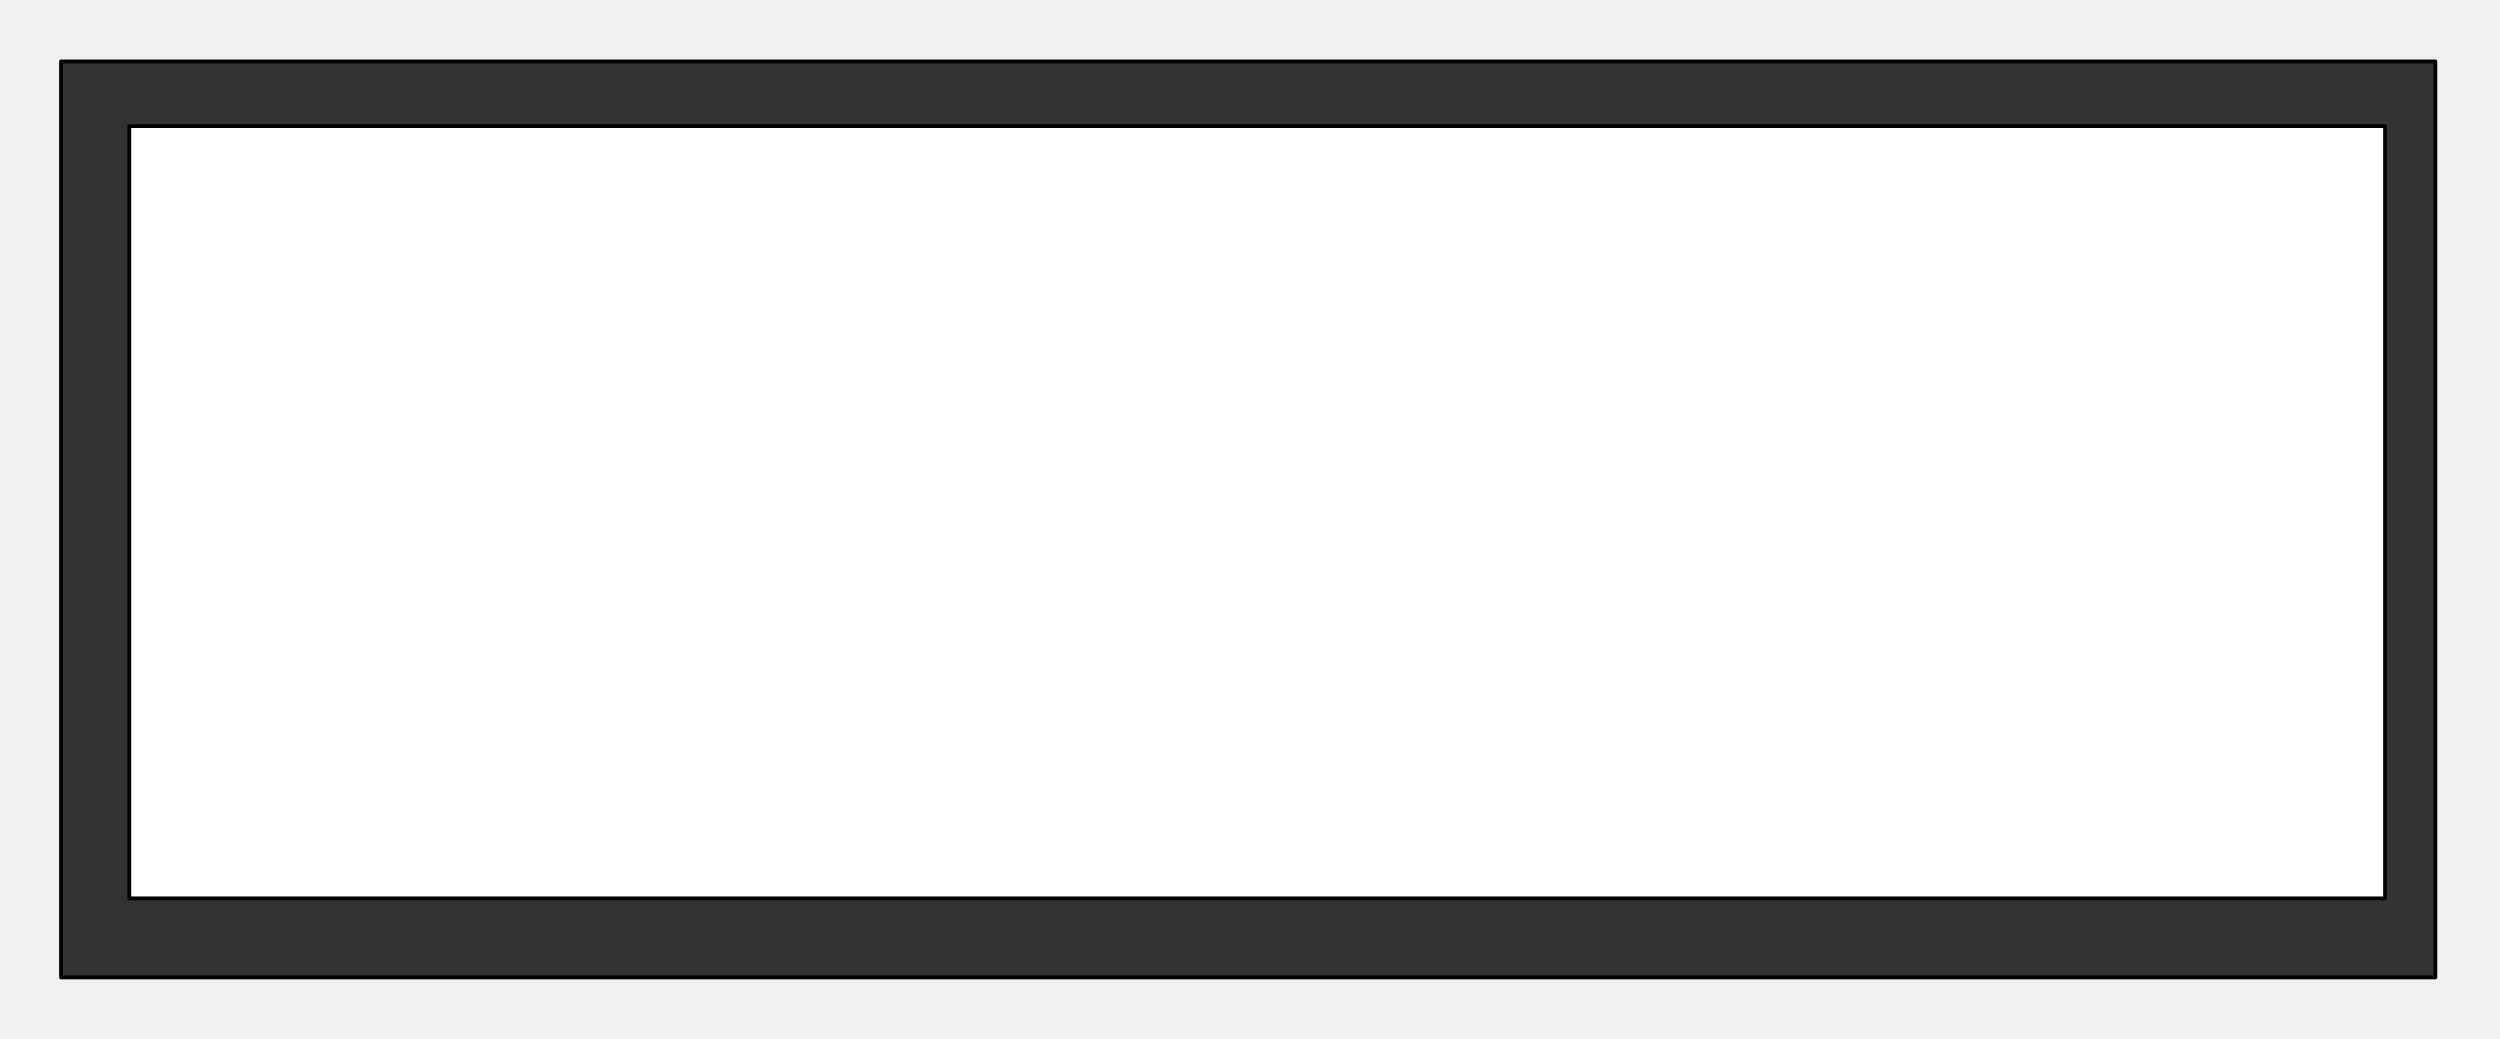
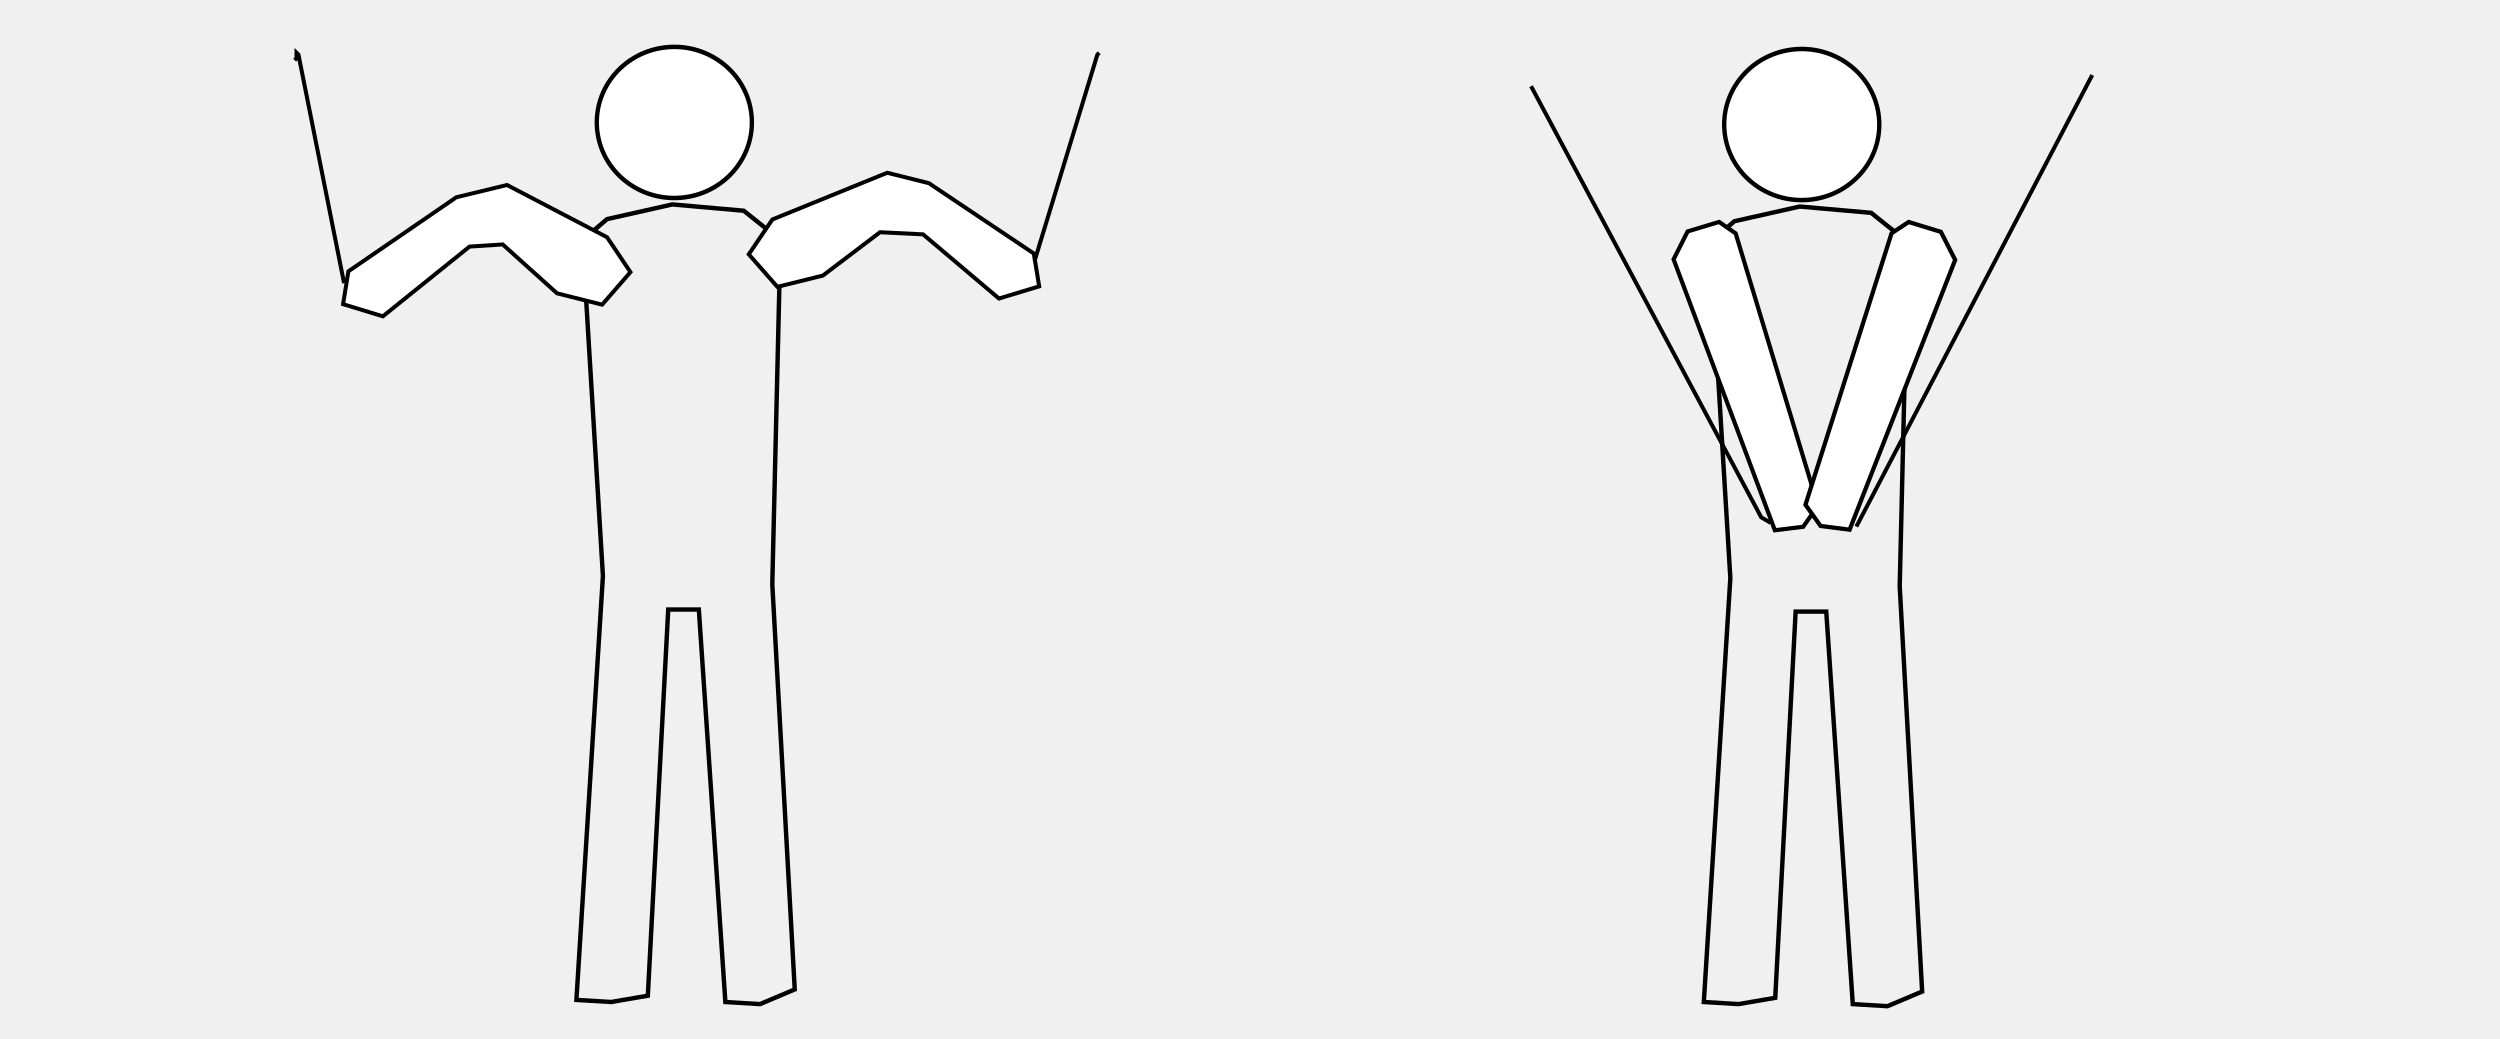
<svg xmlns="http://www.w3.org/2000/svg" width="650" height="270" id="svg2" version="1.1">
  <defs id="defs3382" />
  <style type="text/css" id="style3362">
		.equipment {fill:#4d4d4d;stroke:#000000;stroke-opacity:1}
		.body { fill:#ffffff;stroke:#000000;stroke-opacity:1 }
		.arrow { fill:#ff0000;stroke:#000000;stroke-opacity:1 }
	</style>
-   <rect style="fill:#333333;fill-opacity:1;stroke:#000000;stroke-width:1;stroke-linecap:round;stroke-linejoin:round;stroke-miterlimit:4;stroke-opacity:1;stroke-dasharray:none" id="rect3043" width="617.313" height="238.147" x="15.876" y="15.977" />
-   <rect style="fill:#ffffff;fill-opacity:1;stroke:#000000;stroke-width:1;stroke-linecap:round;stroke-linejoin:round;stroke-miterlimit:4;stroke-opacity:1;stroke-dasharray:none" id="rect3045" width="586.494" height="200.79" x="33.621" y="32.787" />
+   <path style="fill:#ffffff;fill-opacity:1;stroke:#000000;stroke-width:1;stroke-linecap:round;stroke-linejoin:round;stroke-miterlimit:4;stroke-opacity:1;stroke-dasharray:none" id="path4059" d="m 74.645,52.805 a 17.744,16.81 0 1 1 -0.008,-0.086" transform="matrix(1.13619,0,0,1.168648,110.6022,-31.54915)" />
+   <path style="fill:none;stroke:#000000;stroke-width:1.152px;stroke-linecap:butt;stroke-linejoin:miter;stroke-opacity:1" d="m 151.454,62.43 6.367,-5.457 16.978,-3.82 18.569,1.637 9.55,7.64 -2.122,89.496 5.836,105.321 -9.019,3.82 -9.019,-0.546 -6.897,-102.047 -7.958,0 -5.306,100.41 -9.55,1.637 -9.019,-0.546 6.897,-110.232 z" id="path4061" />
+   <path style="fill:#ffffff;fill-opacity:1;stroke:#000000;stroke-width:1;stroke-linecap:round;stroke-linejoin:round;stroke-miterlimit:4;stroke-opacity:1;stroke-dasharray:none" id="path4059-2" d="m 74.645,52.805 a 17.744,16.81 0 1 1 -0.008,-0.086" transform="matrix(1.13619,0,0,1.168648,403.7302,-31.00287)" />
+   <path style="fill:none;stroke:#000000;stroke-width:1.152px;stroke-linecap:butt;stroke-linejoin:miter;stroke-opacity:1" d="m 444.582,62.976 6.367,-5.457 16.978,-3.82 18.569,1.637 9.55,7.64 -2.122,89.496 5.836,105.321 -9.019,3.82 -9.019,-0.546 -6.897,-102.047 -7.958,0 -5.305,100.41 -9.55,1.637 -9.019,-0.546 6.897,-110.232 z" id="path4061-6" />
+   <path style="fill:#ffffff;stroke:#000000;stroke-width:1.047px;stroke-linecap:butt;stroke-linejoin:miter;stroke-opacity:1" d="m 194.682,66.118 7.434,8.466 11.838,-2.944 14.858,-11.263 11.188,0.557 19.731,16.682 10.457,-3.166 -1.397,-8.534 -27.292,-18.293 -10.835,-2.703 -29.848,12.142 z" id="path4323" />
+   <path style="fill:#ffffff;stroke:#000000;stroke-width:1.041px;stroke-linecap:butt;stroke-linejoin:miter;stroke-opacity:1" d="m 163.911,70.746 -7.356,8.468 -11.713,-2.944 -14.144,-12.714 -8.629,0.557 -22.522,18.134 -10.347,-3.166 1.383,-8.536 28.072,-19.262 13.163,-3.186 26.024,13.594 z" id="path4323-4" />
+   <path style="fill:none;stroke:#000000;stroke-width:1.047px;stroke-linecap:butt;stroke-linejoin:miter;stroke-opacity:1" d="M 89.463,73.627 77.593,14.201 77.098,13.718 l 0,0.966 0,0.483 -0.495,0.483" id="path5111" />
+   <path style="fill:none;stroke:#000000;stroke-width:1.047px;stroke-linecap:butt;stroke-linejoin:miter;stroke-opacity:1" d="M 268.994,67.829 285.315,14.201 285.809,13.718" id="path5113" />
+   <path style="fill:none;stroke:#000000;stroke-width:1.047px;stroke-linecap:butt;stroke-linejoin:miter;stroke-opacity:1" d="M 460.395,135.952 457.922,134.502 398.078,22.414" id="path5115" />
+   <path style="fill:none;stroke:#000000;stroke-width:1.047px;stroke-linecap:butt;stroke-linejoin:miter;stroke-opacity:1" d="M 482.651,136.918 543.978,19.515" id="path5117" />
+   <path style="fill:#ffffff;stroke:#000000;stroke-width:1.091px;stroke-linecap:butt;stroke-linejoin:miter;stroke-opacity:1" d="m 438.789,60.167 -3.654,7.259 26.329,70.438 7.351,-0.898 3.852,-5.463 -21.396,-70.82 -4.308,-2.981 z" id="path5119" />
+   <path style="fill:#ffffff;stroke:#000000;stroke-width:1.105px;stroke-linecap:butt;stroke-linejoin:miter;stroke-opacity:1" d="m 504.631,60.281 3.712,7.303 -27.448,70.143 -7.546,-0.983 -3.926,-5.508 22.382,-70.582 4.443,-2.932 z" id="path5119-5" />
</svg>
